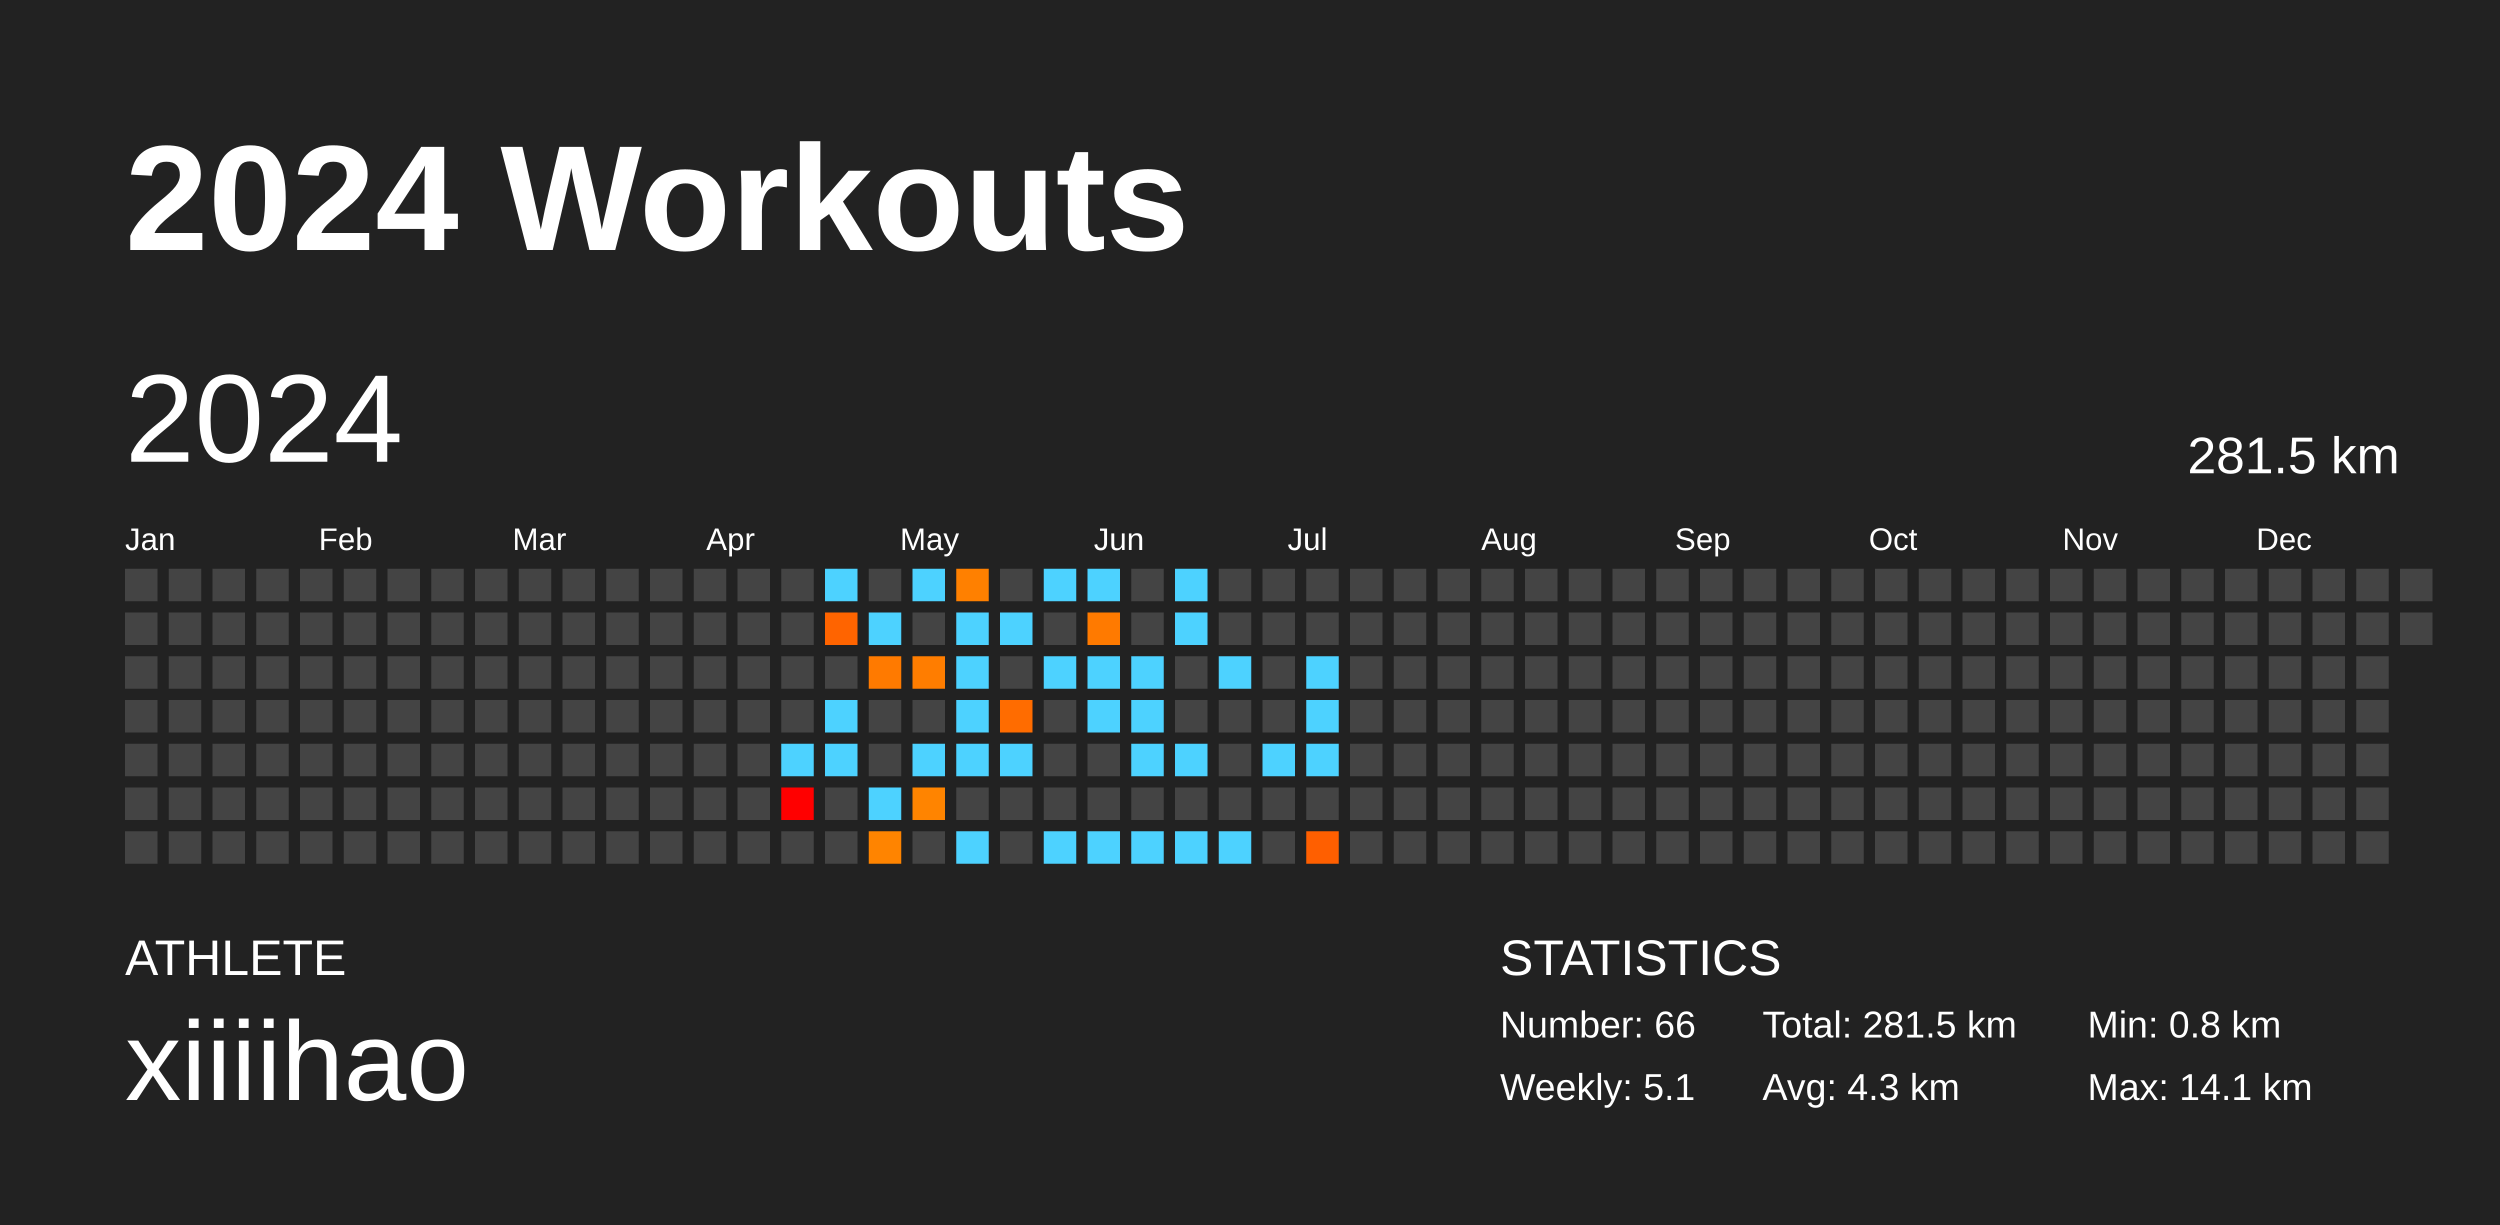
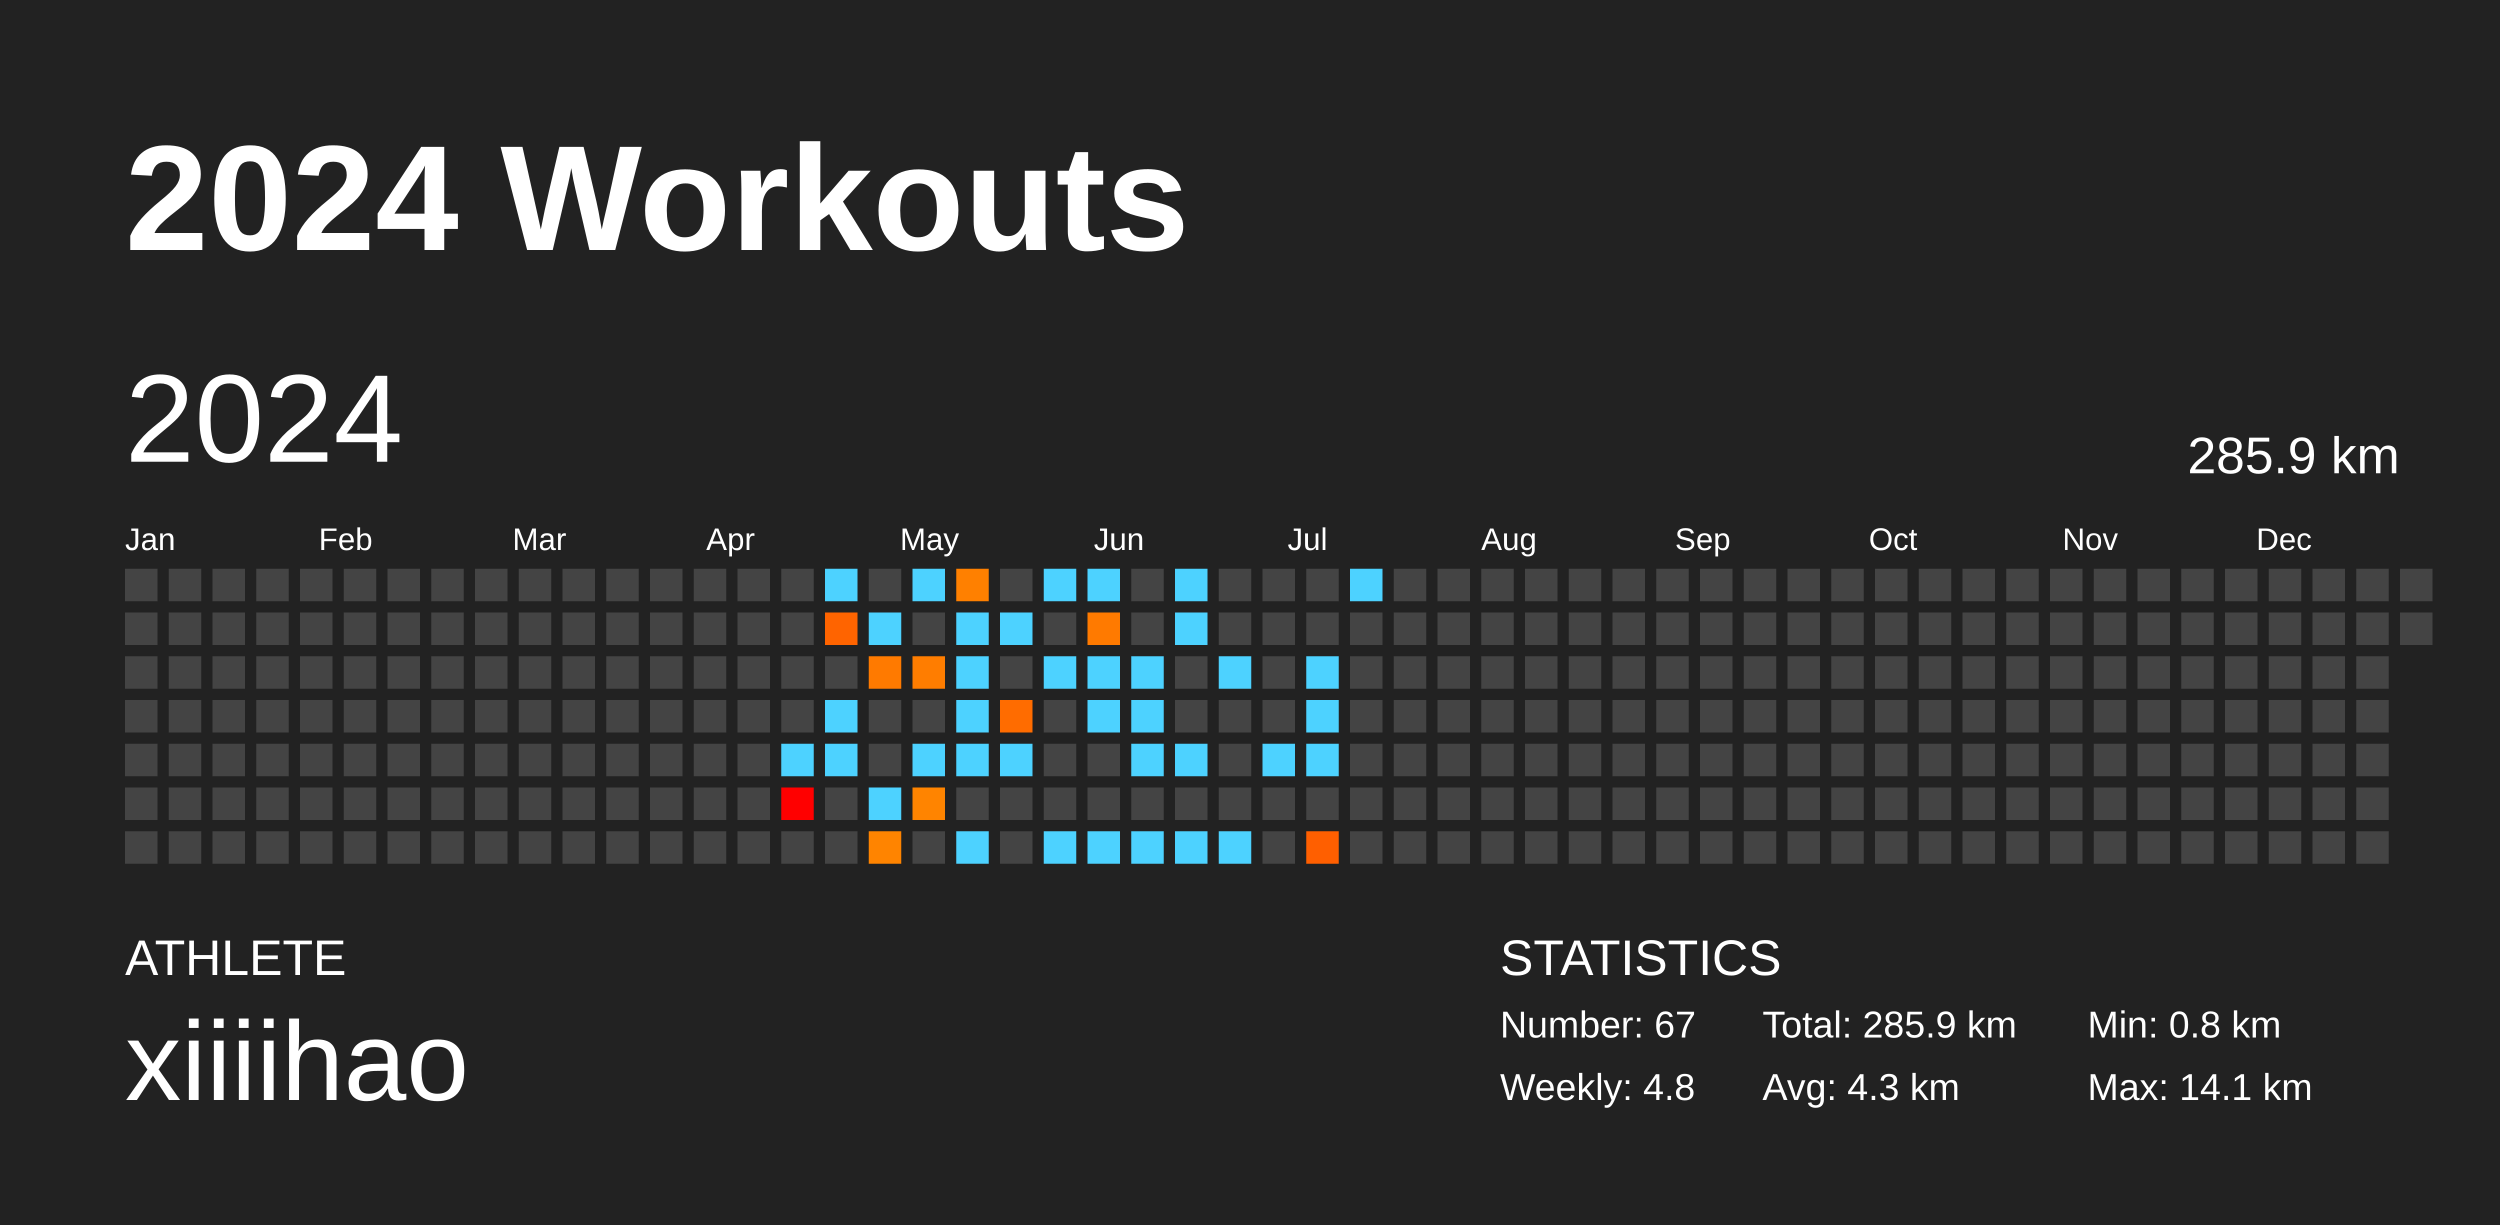
<svg xmlns="http://www.w3.org/2000/svg" baseProfile="full" height="98mm" version="1.1" viewBox="0,0,200,98" width="200mm">
  <defs />
  <rect fill="#222222" height="98" width="200" x="0" y="0" />
  <text fill="#FFFFFF" style="font-size:12px; font-family:Arial; font-weight:bold;" x="10" y="20">2024 Workouts</text>
  <text fill="#FFFFFF" style="font-size:4px; font-family:Arial" x="10" y="78">ATHLETE</text>
  <text fill="#FFFFFF" style="font-size:9px; font-family:Arial" x="10" y="88">xiiiihao</text>
  <text fill="#FFFFFF" style="font-size:4px; font-family:Arial" x="120" y="78">STATISTICS</text>
-   <text fill="#FFFFFF" style="font-size:3px; font-family:Arial" x="120" y="83">Number: 66</text>
-   <text fill="#FFFFFF" style="font-size:3px; font-family:Arial" x="120" y="88">Weekly: 5.1</text>
-   <text fill="#FFFFFF" style="font-size:3px; font-family:Arial" x="141" y="83">Total: 281.5 km</text>
+   <text fill="#FFFFFF" style="font-size:3px; font-family:Arial" x="120" y="83">Number: 67</text>
+   <text fill="#FFFFFF" style="font-size:3px; font-family:Arial" x="120" y="88">Weekly: 4.8</text>
+   <text fill="#FFFFFF" style="font-size:3px; font-family:Arial" x="141" y="83">Total: 285.9 km</text>
  <text fill="#FFFFFF" style="font-size:3px; font-family:Arial" x="141" y="88">Avg: 4.3 km</text>
  <text fill="#FFFFFF" style="font-size:3px; font-family:Arial" x="167" y="83">Min: 0.8 km</text>
  <text fill="#FFFFFF" style="font-size:3px; font-family:Arial" x="167" y="88">Max: 14.1 km</text>
  <text dominant-baseline="hanging" fill="#FFFFFF" style="font-size:10.0px; font-family:Arial;" x="10" y="30">2024</text>
-   <text dominant-baseline="hanging" fill="#FFFFFF" style="font-size:4.125px; font-family:Arial;" x="175" y="35">281.5 km</text>
+   <text dominant-baseline="hanging" fill="#FFFFFF" style="font-size:4.125px; font-family:Arial;" x="175" y="35">285.9 km</text>
  <text fill="#FFFFFF" style="font-size:2.5px; font-family:Arial" x="10.0" y="44">Jan</text>
  <text fill="#FFFFFF" style="font-size:2.5px; font-family:Arial" x="25.5" y="44">Feb</text>
  <text fill="#FFFFFF" style="font-size:2.5px; font-family:Arial" x="41.0" y="44">Mar</text>
  <text fill="#FFFFFF" style="font-size:2.5px; font-family:Arial" x="56.5" y="44">Apr</text>
  <text fill="#FFFFFF" style="font-size:2.5px; font-family:Arial" x="72.0" y="44">May</text>
  <text fill="#FFFFFF" style="font-size:2.5px; font-family:Arial" x="87.5" y="44">Jun</text>
  <text fill="#FFFFFF" style="font-size:2.5px; font-family:Arial" x="103.0" y="44">Jul</text>
  <text fill="#FFFFFF" style="font-size:2.5px; font-family:Arial" x="118.5" y="44">Aug</text>
  <text fill="#FFFFFF" style="font-size:2.5px; font-family:Arial" x="134.0" y="44">Sep</text>
  <text fill="#FFFFFF" style="font-size:2.5px; font-family:Arial" x="149.5" y="44">Oct</text>
  <text fill="#FFFFFF" style="font-size:2.5px; font-family:Arial" x="165.0" y="44">Nov</text>
  <text fill="#FFFFFF" style="font-size:2.5px; font-family:Arial" x="180.5" y="44">Dec</text>
  <rect fill="#444444" height="2.6" width="2.6" x="10.0" y="45.5" />
  <rect fill="#444444" height="2.6" width="2.6" x="10.0" y="49.0" />
  <rect fill="#444444" height="2.6" width="2.6" x="10.0" y="52.5" />
  <rect fill="#444444" height="2.6" width="2.6" x="10.0" y="56.0" />
  <rect fill="#444444" height="2.6" width="2.6" x="10.0" y="59.5" />
  <rect fill="#444444" height="2.6" width="2.6" x="10.0" y="63.0" />
  <rect fill="#444444" height="2.6" width="2.6" x="10.0" y="66.5" />
  <rect fill="#444444" height="2.6" width="2.6" x="13.5" y="45.5" />
  <rect fill="#444444" height="2.6" width="2.6" x="13.5" y="49.0" />
  <rect fill="#444444" height="2.6" width="2.6" x="13.5" y="52.5" />
  <rect fill="#444444" height="2.6" width="2.6" x="13.5" y="56.0" />
  <rect fill="#444444" height="2.6" width="2.6" x="13.5" y="59.5" />
  <rect fill="#444444" height="2.6" width="2.6" x="13.5" y="63.0" />
  <rect fill="#444444" height="2.6" width="2.6" x="13.5" y="66.5" />
  <rect fill="#444444" height="2.6" width="2.6" x="17.0" y="45.5" />
  <rect fill="#444444" height="2.6" width="2.6" x="17.0" y="49.0" />
  <rect fill="#444444" height="2.6" width="2.6" x="17.0" y="52.5" />
  <rect fill="#444444" height="2.6" width="2.6" x="17.0" y="56.0" />
  <rect fill="#444444" height="2.6" width="2.6" x="17.0" y="59.5" />
  <rect fill="#444444" height="2.6" width="2.6" x="17.0" y="63.0" />
  <rect fill="#444444" height="2.6" width="2.6" x="17.0" y="66.5" />
  <rect fill="#444444" height="2.6" width="2.6" x="20.5" y="45.5" />
  <rect fill="#444444" height="2.6" width="2.6" x="20.5" y="49.0" />
  <rect fill="#444444" height="2.6" width="2.6" x="20.5" y="52.5" />
  <rect fill="#444444" height="2.6" width="2.6" x="20.5" y="56.0" />
  <rect fill="#444444" height="2.6" width="2.6" x="20.5" y="59.5" />
  <rect fill="#444444" height="2.6" width="2.6" x="20.5" y="63.0" />
  <rect fill="#444444" height="2.6" width="2.6" x="20.5" y="66.5" />
  <rect fill="#444444" height="2.6" width="2.6" x="24.0" y="45.5" />
  <rect fill="#444444" height="2.6" width="2.6" x="24.0" y="49.0" />
  <rect fill="#444444" height="2.6" width="2.6" x="24.0" y="52.5" />
  <rect fill="#444444" height="2.6" width="2.6" x="24.0" y="56.0" />
  <rect fill="#444444" height="2.6" width="2.6" x="24.0" y="59.5" />
  <rect fill="#444444" height="2.6" width="2.6" x="24.0" y="63.0" />
  <rect fill="#444444" height="2.6" width="2.6" x="24.0" y="66.5" />
  <rect fill="#444444" height="2.6" width="2.6" x="27.5" y="45.5" />
  <rect fill="#444444" height="2.6" width="2.6" x="27.5" y="49.0" />
  <rect fill="#444444" height="2.6" width="2.6" x="27.5" y="52.5" />
  <rect fill="#444444" height="2.6" width="2.6" x="27.5" y="56.0" />
  <rect fill="#444444" height="2.6" width="2.6" x="27.5" y="59.5" />
  <rect fill="#444444" height="2.6" width="2.6" x="27.5" y="63.0" />
  <rect fill="#444444" height="2.6" width="2.6" x="27.5" y="66.5" />
  <rect fill="#444444" height="2.6" width="2.6" x="31.0" y="45.5" />
  <rect fill="#444444" height="2.6" width="2.6" x="31.0" y="49.0" />
  <rect fill="#444444" height="2.6" width="2.6" x="31.0" y="52.5" />
  <rect fill="#444444" height="2.6" width="2.6" x="31.0" y="56.0" />
  <rect fill="#444444" height="2.6" width="2.6" x="31.0" y="59.5" />
  <rect fill="#444444" height="2.6" width="2.6" x="31.0" y="63.0" />
  <rect fill="#444444" height="2.6" width="2.6" x="31.0" y="66.5" />
  <rect fill="#444444" height="2.6" width="2.6" x="34.5" y="45.5" />
  <rect fill="#444444" height="2.6" width="2.6" x="34.5" y="49.0" />
  <rect fill="#444444" height="2.6" width="2.6" x="34.5" y="52.5" />
  <rect fill="#444444" height="2.6" width="2.6" x="34.5" y="56.0" />
  <rect fill="#444444" height="2.6" width="2.6" x="34.5" y="59.5" />
  <rect fill="#444444" height="2.6" width="2.6" x="34.5" y="63.0" />
  <rect fill="#444444" height="2.6" width="2.6" x="34.5" y="66.5" />
  <rect fill="#444444" height="2.6" width="2.6" x="38.0" y="45.5" />
  <rect fill="#444444" height="2.6" width="2.6" x="38.0" y="49.0" />
  <rect fill="#444444" height="2.6" width="2.6" x="38.0" y="52.5" />
  <rect fill="#444444" height="2.6" width="2.6" x="38.0" y="56.0" />
  <rect fill="#444444" height="2.6" width="2.6" x="38.0" y="59.5" />
  <rect fill="#444444" height="2.6" width="2.6" x="38.0" y="63.0" />
  <rect fill="#444444" height="2.6" width="2.6" x="38.0" y="66.5" />
  <rect fill="#444444" height="2.6" width="2.6" x="41.5" y="45.5" />
  <rect fill="#444444" height="2.6" width="2.6" x="41.5" y="49.0" />
  <rect fill="#444444" height="2.6" width="2.6" x="41.5" y="52.5" />
  <rect fill="#444444" height="2.6" width="2.6" x="41.5" y="56.0" />
  <rect fill="#444444" height="2.6" width="2.6" x="41.5" y="59.5" />
  <rect fill="#444444" height="2.6" width="2.6" x="41.5" y="63.0" />
  <rect fill="#444444" height="2.6" width="2.6" x="41.5" y="66.5" />
  <rect fill="#444444" height="2.6" width="2.6" x="45.0" y="45.5" />
  <rect fill="#444444" height="2.6" width="2.6" x="45.0" y="49.0" />
  <rect fill="#444444" height="2.6" width="2.6" x="45.0" y="52.5" />
  <rect fill="#444444" height="2.6" width="2.6" x="45.0" y="56.0" />
  <rect fill="#444444" height="2.6" width="2.6" x="45.0" y="59.5" />
  <rect fill="#444444" height="2.6" width="2.6" x="45.0" y="63.0" />
  <rect fill="#444444" height="2.6" width="2.6" x="45.0" y="66.5" />
  <rect fill="#444444" height="2.6" width="2.6" x="48.5" y="45.5" />
  <rect fill="#444444" height="2.6" width="2.6" x="48.5" y="49.0" />
  <rect fill="#444444" height="2.6" width="2.6" x="48.5" y="52.5" />
  <rect fill="#444444" height="2.6" width="2.6" x="48.5" y="56.0" />
  <rect fill="#444444" height="2.6" width="2.6" x="48.5" y="59.5" />
  <rect fill="#444444" height="2.6" width="2.6" x="48.5" y="63.0" />
  <rect fill="#444444" height="2.6" width="2.6" x="48.5" y="66.5" />
  <rect fill="#444444" height="2.6" width="2.6" x="52.0" y="45.5" />
  <rect fill="#444444" height="2.6" width="2.6" x="52.0" y="49.0" />
  <rect fill="#444444" height="2.6" width="2.6" x="52.0" y="52.5" />
  <rect fill="#444444" height="2.6" width="2.6" x="52.0" y="56.0" />
  <rect fill="#444444" height="2.6" width="2.6" x="52.0" y="59.5" />
  <rect fill="#444444" height="2.6" width="2.6" x="52.0" y="63.0" />
  <rect fill="#444444" height="2.6" width="2.6" x="52.0" y="66.5" />
  <rect fill="#444444" height="2.6" width="2.6" x="55.5" y="45.5" />
  <rect fill="#444444" height="2.6" width="2.6" x="55.5" y="49.0" />
  <rect fill="#444444" height="2.6" width="2.6" x="55.5" y="52.5" />
  <rect fill="#444444" height="2.6" width="2.6" x="55.5" y="56.0" />
  <rect fill="#444444" height="2.6" width="2.6" x="55.5" y="59.5" />
  <rect fill="#444444" height="2.6" width="2.6" x="55.5" y="63.0" />
  <rect fill="#444444" height="2.6" width="2.6" x="55.5" y="66.5" />
  <rect fill="#444444" height="2.6" width="2.6" x="59.0" y="45.5" />
  <rect fill="#444444" height="2.6" width="2.6" x="59.0" y="49.0" />
  <rect fill="#444444" height="2.6" width="2.6" x="59.0" y="52.5" />
  <rect fill="#444444" height="2.6" width="2.6" x="59.0" y="56.0" />
  <rect fill="#444444" height="2.6" width="2.6" x="59.0" y="59.5" />
  <rect fill="#444444" height="2.6" width="2.6" x="59.0" y="63.0" />
  <rect fill="#444444" height="2.6" width="2.6" x="59.0" y="66.5" />
  <rect fill="#444444" height="2.6" width="2.6" x="62.5" y="45.5" />
  <rect fill="#444444" height="2.6" width="2.6" x="62.5" y="49.0" />
  <rect fill="#444444" height="2.6" width="2.6" x="62.5" y="52.5" />
  <rect fill="#444444" height="2.6" width="2.6" x="62.5" y="56.0" />
  <rect fill="#4dd2ff" height="2.6" width="2.6" x="62.5" y="59.5" />
  <rect fill="#ff0000" height="2.6" width="2.6" x="62.5" y="63.0" />
  <rect fill="#444444" height="2.6" width="2.6" x="62.5" y="66.5" />
  <rect fill="#4dd2ff" height="2.6" width="2.6" x="66.0" y="45.5" />
  <rect fill="#ff6400" height="2.6" width="2.6" x="66.0" y="49.0" />
  <rect fill="#444444" height="2.6" width="2.6" x="66.0" y="52.5" />
  <rect fill="#4dd2ff" height="2.6" width="2.6" x="66.0" y="56.0" />
  <rect fill="#4dd2ff" height="2.6" width="2.6" x="66.0" y="59.5" />
  <rect fill="#444444" height="2.6" width="2.6" x="66.0" y="63.0" />
  <rect fill="#444444" height="2.6" width="2.6" x="66.0" y="66.5" />
  <rect fill="#444444" height="2.6" width="2.6" x="69.5" y="45.5" />
  <rect fill="#4dd2ff" height="2.6" width="2.6" x="69.5" y="49.0" />
  <rect fill="#ff7a00" height="2.6" width="2.6" x="69.5" y="52.5" />
  <rect fill="#444444" height="2.6" width="2.6" x="69.5" y="56.0" />
  <rect fill="#444444" height="2.6" width="2.6" x="69.5" y="59.5" />
  <rect fill="#4dd2ff" height="2.6" width="2.6" x="69.5" y="63.0" />
  <rect fill="#ff8400" height="2.6" width="2.6" x="69.5" y="66.5" />
  <rect fill="#4dd2ff" height="2.6" width="2.6" x="73.0" y="45.5" />
  <rect fill="#444444" height="2.6" width="2.6" x="73.0" y="49.0" />
  <rect fill="#ff7d00" height="2.6" width="2.6" x="73.0" y="52.5" />
  <rect fill="#444444" height="2.6" width="2.6" x="73.0" y="56.0" />
  <rect fill="#4dd2ff" height="2.6" width="2.6" x="73.0" y="59.5" />
  <rect fill="#ff8400" height="2.6" width="2.6" x="73.0" y="63.0" />
  <rect fill="#444444" height="2.6" width="2.6" x="73.0" y="66.5" />
  <rect fill="#ff8000" height="2.6" width="2.6" x="76.5" y="45.5" />
  <rect fill="#4dd2ff" height="2.6" width="2.6" x="76.5" y="49.0" />
  <rect fill="#4dd2ff" height="2.6" width="2.6" x="76.5" y="52.5" />
  <rect fill="#4dd2ff" height="2.6" width="2.6" x="76.5" y="56.0" />
  <rect fill="#4dd2ff" height="2.6" width="2.6" x="76.5" y="59.5" />
  <rect fill="#444444" height="2.6" width="2.6" x="76.5" y="63.0" />
  <rect fill="#4dd2ff" height="2.6" width="2.6" x="76.5" y="66.5" />
  <rect fill="#444444" height="2.6" width="2.6" x="80.0" y="45.5" />
  <rect fill="#4dd2ff" height="2.6" width="2.6" x="80.0" y="49.0" />
  <rect fill="#444444" height="2.6" width="2.6" x="80.0" y="52.5" />
  <rect fill="#ff6c00" height="2.6" width="2.6" x="80.0" y="56.0" />
  <rect fill="#4dd2ff" height="2.6" width="2.6" x="80.0" y="59.5" />
  <rect fill="#444444" height="2.6" width="2.6" x="80.0" y="63.0" />
  <rect fill="#444444" height="2.6" width="2.6" x="80.0" y="66.5" />
  <rect fill="#4dd2ff" height="2.6" width="2.6" x="83.5" y="45.5" />
  <rect fill="#444444" height="2.6" width="2.6" x="83.5" y="49.0" />
  <rect fill="#4dd2ff" height="2.6" width="2.6" x="83.5" y="52.5" />
  <rect fill="#444444" height="2.6" width="2.6" x="83.5" y="56.0" />
  <rect fill="#444444" height="2.6" width="2.6" x="83.5" y="59.5" />
  <rect fill="#444444" height="2.6" width="2.6" x="83.5" y="63.0" />
  <rect fill="#4dd2ff" height="2.6" width="2.6" x="83.5" y="66.5" />
  <rect fill="#4dd2ff" height="2.6" width="2.6" x="87.0" y="45.5" />
  <rect fill="#ff7a00" height="2.6" width="2.6" x="87.0" y="49.0" />
  <rect fill="#4dd2ff" height="2.6" width="2.6" x="87.0" y="52.5" />
  <rect fill="#4dd2ff" height="2.6" width="2.6" x="87.0" y="56.0" />
  <rect fill="#444444" height="2.6" width="2.6" x="87.0" y="59.5" />
  <rect fill="#444444" height="2.6" width="2.6" x="87.0" y="63.0" />
  <rect fill="#4dd2ff" height="2.6" width="2.6" x="87.0" y="66.5" />
  <rect fill="#444444" height="2.6" width="2.6" x="90.5" y="45.5" />
  <rect fill="#444444" height="2.6" width="2.6" x="90.5" y="49.0" />
  <rect fill="#4dd2ff" height="2.6" width="2.6" x="90.5" y="52.5" />
  <rect fill="#4dd2ff" height="2.6" width="2.6" x="90.5" y="56.0" />
  <rect fill="#4dd2ff" height="2.6" width="2.6" x="90.5" y="59.5" />
  <rect fill="#444444" height="2.6" width="2.6" x="90.5" y="63.0" />
  <rect fill="#4dd2ff" height="2.6" width="2.6" x="90.5" y="66.5" />
  <rect fill="#4dd2ff" height="2.6" width="2.6" x="94.0" y="45.5" />
  <rect fill="#4dd2ff" height="2.6" width="2.6" x="94.0" y="49.0" />
  <rect fill="#444444" height="2.6" width="2.6" x="94.0" y="52.5" />
  <rect fill="#444444" height="2.6" width="2.6" x="94.0" y="56.0" />
  <rect fill="#4dd2ff" height="2.6" width="2.6" x="94.0" y="59.5" />
  <rect fill="#444444" height="2.6" width="2.6" x="94.0" y="63.0" />
  <rect fill="#4dd2ff" height="2.6" width="2.6" x="94.0" y="66.5" />
  <rect fill="#444444" height="2.6" width="2.6" x="97.5" y="45.5" />
  <rect fill="#444444" height="2.6" width="2.6" x="97.5" y="49.0" />
  <rect fill="#4dd2ff" height="2.6" width="2.6" x="97.5" y="52.5" />
  <rect fill="#444444" height="2.6" width="2.6" x="97.5" y="56.0" />
  <rect fill="#444444" height="2.6" width="2.6" x="97.5" y="59.5" />
  <rect fill="#444444" height="2.6" width="2.6" x="97.5" y="63.0" />
  <rect fill="#4dd2ff" height="2.6" width="2.6" x="97.5" y="66.5" />
  <rect fill="#444444" height="2.6" width="2.6" x="101.0" y="45.5" />
  <rect fill="#444444" height="2.6" width="2.6" x="101.0" y="49.0" />
  <rect fill="#444444" height="2.6" width="2.6" x="101.0" y="52.5" />
  <rect fill="#444444" height="2.6" width="2.6" x="101.0" y="56.0" />
  <rect fill="#4dd2ff" height="2.6" width="2.6" x="101.0" y="59.5" />
  <rect fill="#444444" height="2.6" width="2.6" x="101.0" y="63.0" />
  <rect fill="#444444" height="2.6" width="2.6" x="101.0" y="66.5" />
  <rect fill="#444444" height="2.6" width="2.6" x="104.5" y="45.5" />
  <rect fill="#444444" height="2.6" width="2.6" x="104.5" y="49.0" />
  <rect fill="#4dd2ff" height="2.6" width="2.6" x="104.5" y="52.5" />
  <rect fill="#4dd2ff" height="2.6" width="2.6" x="104.5" y="56.0" />
  <rect fill="#4dd2ff" height="2.6" width="2.6" x="104.5" y="59.5" />
  <rect fill="#444444" height="2.6" width="2.6" x="104.5" y="63.0" />
  <rect fill="#ff5f00" height="2.6" width="2.6" x="104.5" y="66.5" />
-   <rect fill="#444444" height="2.6" width="2.6" x="108.0" y="45.5" />
+   <rect fill="#4dd2ff" height="2.6" width="2.6" x="108.0" y="45.5" />
  <rect fill="#444444" height="2.6" width="2.6" x="108.0" y="49.0" />
  <rect fill="#444444" height="2.6" width="2.6" x="108.0" y="52.5" />
  <rect fill="#444444" height="2.6" width="2.6" x="108.0" y="56.0" />
  <rect fill="#444444" height="2.6" width="2.6" x="108.0" y="59.5" />
  <rect fill="#444444" height="2.6" width="2.6" x="108.0" y="63.0" />
  <rect fill="#444444" height="2.6" width="2.6" x="108.0" y="66.5" />
  <rect fill="#444444" height="2.6" width="2.6" x="111.5" y="45.5" />
  <rect fill="#444444" height="2.6" width="2.6" x="111.5" y="49.0" />
  <rect fill="#444444" height="2.6" width="2.6" x="111.5" y="52.5" />
  <rect fill="#444444" height="2.6" width="2.6" x="111.5" y="56.0" />
  <rect fill="#444444" height="2.6" width="2.6" x="111.5" y="59.5" />
  <rect fill="#444444" height="2.6" width="2.6" x="111.5" y="63.0" />
  <rect fill="#444444" height="2.6" width="2.6" x="111.5" y="66.5" />
  <rect fill="#444444" height="2.6" width="2.6" x="115.0" y="45.5" />
  <rect fill="#444444" height="2.6" width="2.6" x="115.0" y="49.0" />
  <rect fill="#444444" height="2.6" width="2.6" x="115.0" y="52.5" />
  <rect fill="#444444" height="2.6" width="2.6" x="115.0" y="56.0" />
  <rect fill="#444444" height="2.6" width="2.6" x="115.0" y="59.5" />
  <rect fill="#444444" height="2.6" width="2.6" x="115.0" y="63.0" />
  <rect fill="#444444" height="2.6" width="2.6" x="115.0" y="66.5" />
  <rect fill="#444444" height="2.6" width="2.6" x="118.5" y="45.5" />
  <rect fill="#444444" height="2.6" width="2.6" x="118.5" y="49.0" />
  <rect fill="#444444" height="2.6" width="2.6" x="118.5" y="52.5" />
  <rect fill="#444444" height="2.6" width="2.6" x="118.5" y="56.0" />
  <rect fill="#444444" height="2.6" width="2.6" x="118.5" y="59.5" />
  <rect fill="#444444" height="2.6" width="2.6" x="118.5" y="63.0" />
  <rect fill="#444444" height="2.6" width="2.6" x="118.5" y="66.5" />
  <rect fill="#444444" height="2.6" width="2.6" x="122.0" y="45.5" />
  <rect fill="#444444" height="2.6" width="2.6" x="122.0" y="49.0" />
  <rect fill="#444444" height="2.6" width="2.6" x="122.0" y="52.5" />
  <rect fill="#444444" height="2.6" width="2.6" x="122.0" y="56.0" />
  <rect fill="#444444" height="2.6" width="2.6" x="122.0" y="59.5" />
  <rect fill="#444444" height="2.6" width="2.6" x="122.0" y="63.0" />
  <rect fill="#444444" height="2.6" width="2.6" x="122.0" y="66.5" />
  <rect fill="#444444" height="2.6" width="2.6" x="125.5" y="45.5" />
  <rect fill="#444444" height="2.6" width="2.6" x="125.5" y="49.0" />
  <rect fill="#444444" height="2.6" width="2.6" x="125.5" y="52.5" />
  <rect fill="#444444" height="2.6" width="2.6" x="125.5" y="56.0" />
  <rect fill="#444444" height="2.6" width="2.6" x="125.5" y="59.5" />
  <rect fill="#444444" height="2.6" width="2.6" x="125.5" y="63.0" />
  <rect fill="#444444" height="2.6" width="2.6" x="125.5" y="66.5" />
  <rect fill="#444444" height="2.6" width="2.6" x="129.0" y="45.5" />
  <rect fill="#444444" height="2.6" width="2.6" x="129.0" y="49.0" />
  <rect fill="#444444" height="2.6" width="2.6" x="129.0" y="52.5" />
  <rect fill="#444444" height="2.6" width="2.6" x="129.0" y="56.0" />
  <rect fill="#444444" height="2.6" width="2.6" x="129.0" y="59.5" />
  <rect fill="#444444" height="2.6" width="2.6" x="129.0" y="63.0" />
  <rect fill="#444444" height="2.6" width="2.6" x="129.0" y="66.5" />
  <rect fill="#444444" height="2.6" width="2.6" x="132.5" y="45.5" />
  <rect fill="#444444" height="2.6" width="2.6" x="132.5" y="49.0" />
  <rect fill="#444444" height="2.6" width="2.6" x="132.5" y="52.5" />
  <rect fill="#444444" height="2.6" width="2.6" x="132.5" y="56.0" />
  <rect fill="#444444" height="2.6" width="2.6" x="132.5" y="59.5" />
  <rect fill="#444444" height="2.6" width="2.6" x="132.5" y="63.0" />
  <rect fill="#444444" height="2.6" width="2.6" x="132.5" y="66.5" />
  <rect fill="#444444" height="2.6" width="2.6" x="136.0" y="45.5" />
  <rect fill="#444444" height="2.6" width="2.6" x="136.0" y="49.0" />
  <rect fill="#444444" height="2.6" width="2.6" x="136.0" y="52.5" />
  <rect fill="#444444" height="2.6" width="2.6" x="136.0" y="56.0" />
  <rect fill="#444444" height="2.6" width="2.6" x="136.0" y="59.5" />
  <rect fill="#444444" height="2.6" width="2.6" x="136.0" y="63.0" />
  <rect fill="#444444" height="2.6" width="2.6" x="136.0" y="66.5" />
  <rect fill="#444444" height="2.6" width="2.6" x="139.5" y="45.5" />
  <rect fill="#444444" height="2.6" width="2.6" x="139.5" y="49.0" />
  <rect fill="#444444" height="2.6" width="2.6" x="139.5" y="52.5" />
  <rect fill="#444444" height="2.6" width="2.6" x="139.5" y="56.0" />
  <rect fill="#444444" height="2.6" width="2.6" x="139.5" y="59.5" />
  <rect fill="#444444" height="2.6" width="2.6" x="139.5" y="63.0" />
  <rect fill="#444444" height="2.6" width="2.6" x="139.5" y="66.5" />
  <rect fill="#444444" height="2.6" width="2.6" x="143.0" y="45.5" />
  <rect fill="#444444" height="2.6" width="2.6" x="143.0" y="49.0" />
  <rect fill="#444444" height="2.6" width="2.6" x="143.0" y="52.5" />
  <rect fill="#444444" height="2.6" width="2.6" x="143.0" y="56.0" />
  <rect fill="#444444" height="2.6" width="2.6" x="143.0" y="59.5" />
  <rect fill="#444444" height="2.6" width="2.6" x="143.0" y="63.0" />
  <rect fill="#444444" height="2.6" width="2.6" x="143.0" y="66.5" />
  <rect fill="#444444" height="2.6" width="2.6" x="146.5" y="45.5" />
  <rect fill="#444444" height="2.6" width="2.6" x="146.5" y="49.0" />
  <rect fill="#444444" height="2.6" width="2.6" x="146.5" y="52.5" />
  <rect fill="#444444" height="2.6" width="2.6" x="146.5" y="56.0" />
  <rect fill="#444444" height="2.6" width="2.6" x="146.5" y="59.5" />
  <rect fill="#444444" height="2.6" width="2.6" x="146.5" y="63.0" />
  <rect fill="#444444" height="2.6" width="2.6" x="146.5" y="66.5" />
  <rect fill="#444444" height="2.6" width="2.6" x="150.0" y="45.5" />
  <rect fill="#444444" height="2.6" width="2.6" x="150.0" y="49.0" />
  <rect fill="#444444" height="2.6" width="2.6" x="150.0" y="52.5" />
  <rect fill="#444444" height="2.6" width="2.6" x="150.0" y="56.0" />
  <rect fill="#444444" height="2.6" width="2.6" x="150.0" y="59.5" />
  <rect fill="#444444" height="2.6" width="2.6" x="150.0" y="63.0" />
  <rect fill="#444444" height="2.6" width="2.6" x="150.0" y="66.5" />
  <rect fill="#444444" height="2.6" width="2.6" x="153.5" y="45.5" />
  <rect fill="#444444" height="2.6" width="2.6" x="153.5" y="49.0" />
  <rect fill="#444444" height="2.6" width="2.6" x="153.5" y="52.5" />
  <rect fill="#444444" height="2.6" width="2.6" x="153.5" y="56.0" />
  <rect fill="#444444" height="2.6" width="2.6" x="153.5" y="59.5" />
  <rect fill="#444444" height="2.6" width="2.6" x="153.5" y="63.0" />
  <rect fill="#444444" height="2.6" width="2.6" x="153.5" y="66.5" />
  <rect fill="#444444" height="2.6" width="2.6" x="157.0" y="45.5" />
  <rect fill="#444444" height="2.6" width="2.6" x="157.0" y="49.0" />
  <rect fill="#444444" height="2.6" width="2.6" x="157.0" y="52.5" />
  <rect fill="#444444" height="2.6" width="2.6" x="157.0" y="56.0" />
  <rect fill="#444444" height="2.6" width="2.6" x="157.0" y="59.5" />
  <rect fill="#444444" height="2.6" width="2.6" x="157.0" y="63.0" />
  <rect fill="#444444" height="2.6" width="2.6" x="157.0" y="66.5" />
  <rect fill="#444444" height="2.6" width="2.6" x="160.5" y="45.5" />
  <rect fill="#444444" height="2.6" width="2.6" x="160.5" y="49.0" />
  <rect fill="#444444" height="2.6" width="2.6" x="160.5" y="52.5" />
  <rect fill="#444444" height="2.6" width="2.6" x="160.5" y="56.0" />
  <rect fill="#444444" height="2.6" width="2.6" x="160.5" y="59.5" />
  <rect fill="#444444" height="2.6" width="2.6" x="160.5" y="63.0" />
  <rect fill="#444444" height="2.6" width="2.6" x="160.5" y="66.5" />
  <rect fill="#444444" height="2.6" width="2.6" x="164.0" y="45.5" />
  <rect fill="#444444" height="2.6" width="2.6" x="164.0" y="49.0" />
  <rect fill="#444444" height="2.6" width="2.6" x="164.0" y="52.5" />
  <rect fill="#444444" height="2.6" width="2.6" x="164.0" y="56.0" />
  <rect fill="#444444" height="2.6" width="2.6" x="164.0" y="59.5" />
  <rect fill="#444444" height="2.6" width="2.6" x="164.0" y="63.0" />
  <rect fill="#444444" height="2.6" width="2.6" x="164.0" y="66.5" />
  <rect fill="#444444" height="2.6" width="2.6" x="167.5" y="45.5" />
  <rect fill="#444444" height="2.6" width="2.6" x="167.5" y="49.0" />
  <rect fill="#444444" height="2.6" width="2.6" x="167.5" y="52.5" />
  <rect fill="#444444" height="2.6" width="2.6" x="167.5" y="56.0" />
  <rect fill="#444444" height="2.6" width="2.6" x="167.5" y="59.5" />
  <rect fill="#444444" height="2.6" width="2.6" x="167.5" y="63.0" />
  <rect fill="#444444" height="2.6" width="2.6" x="167.5" y="66.5" />
  <rect fill="#444444" height="2.6" width="2.6" x="171.0" y="45.5" />
  <rect fill="#444444" height="2.6" width="2.6" x="171.0" y="49.0" />
  <rect fill="#444444" height="2.6" width="2.6" x="171.0" y="52.5" />
  <rect fill="#444444" height="2.6" width="2.6" x="171.0" y="56.0" />
  <rect fill="#444444" height="2.6" width="2.6" x="171.0" y="59.5" />
  <rect fill="#444444" height="2.6" width="2.6" x="171.0" y="63.0" />
  <rect fill="#444444" height="2.6" width="2.6" x="171.0" y="66.5" />
  <rect fill="#444444" height="2.6" width="2.6" x="174.5" y="45.5" />
  <rect fill="#444444" height="2.6" width="2.6" x="174.5" y="49.0" />
  <rect fill="#444444" height="2.6" width="2.6" x="174.5" y="52.5" />
  <rect fill="#444444" height="2.6" width="2.6" x="174.5" y="56.0" />
  <rect fill="#444444" height="2.6" width="2.6" x="174.5" y="59.5" />
  <rect fill="#444444" height="2.6" width="2.6" x="174.5" y="63.0" />
  <rect fill="#444444" height="2.6" width="2.6" x="174.5" y="66.5" />
  <rect fill="#444444" height="2.6" width="2.6" x="178.0" y="45.5" />
  <rect fill="#444444" height="2.6" width="2.6" x="178.0" y="49.0" />
  <rect fill="#444444" height="2.6" width="2.6" x="178.0" y="52.5" />
  <rect fill="#444444" height="2.6" width="2.6" x="178.0" y="56.0" />
  <rect fill="#444444" height="2.6" width="2.6" x="178.0" y="59.5" />
  <rect fill="#444444" height="2.6" width="2.6" x="178.0" y="63.0" />
  <rect fill="#444444" height="2.6" width="2.6" x="178.0" y="66.5" />
  <rect fill="#444444" height="2.6" width="2.6" x="181.5" y="45.5" />
  <rect fill="#444444" height="2.6" width="2.6" x="181.5" y="49.0" />
  <rect fill="#444444" height="2.6" width="2.6" x="181.5" y="52.5" />
  <rect fill="#444444" height="2.6" width="2.6" x="181.5" y="56.0" />
  <rect fill="#444444" height="2.6" width="2.6" x="181.5" y="59.5" />
  <rect fill="#444444" height="2.6" width="2.6" x="181.5" y="63.0" />
  <rect fill="#444444" height="2.6" width="2.6" x="181.5" y="66.5" />
  <rect fill="#444444" height="2.6" width="2.6" x="185.0" y="45.5" />
  <rect fill="#444444" height="2.6" width="2.6" x="185.0" y="49.0" />
  <rect fill="#444444" height="2.6" width="2.6" x="185.0" y="52.5" />
  <rect fill="#444444" height="2.6" width="2.6" x="185.0" y="56.0" />
  <rect fill="#444444" height="2.6" width="2.6" x="185.0" y="59.5" />
  <rect fill="#444444" height="2.6" width="2.6" x="185.0" y="63.0" />
  <rect fill="#444444" height="2.6" width="2.6" x="185.0" y="66.5" />
  <rect fill="#444444" height="2.6" width="2.6" x="188.5" y="45.5" />
  <rect fill="#444444" height="2.6" width="2.6" x="188.5" y="49.0" />
  <rect fill="#444444" height="2.6" width="2.6" x="188.5" y="52.5" />
  <rect fill="#444444" height="2.6" width="2.6" x="188.5" y="56.0" />
  <rect fill="#444444" height="2.6" width="2.6" x="188.5" y="59.5" />
  <rect fill="#444444" height="2.6" width="2.6" x="188.5" y="63.0" />
  <rect fill="#444444" height="2.6" width="2.6" x="188.5" y="66.5" />
  <rect fill="#444444" height="2.6" width="2.6" x="192.0" y="45.5" />
  <rect fill="#444444" height="2.6" width="2.6" x="192.0" y="49.0" />
</svg>
